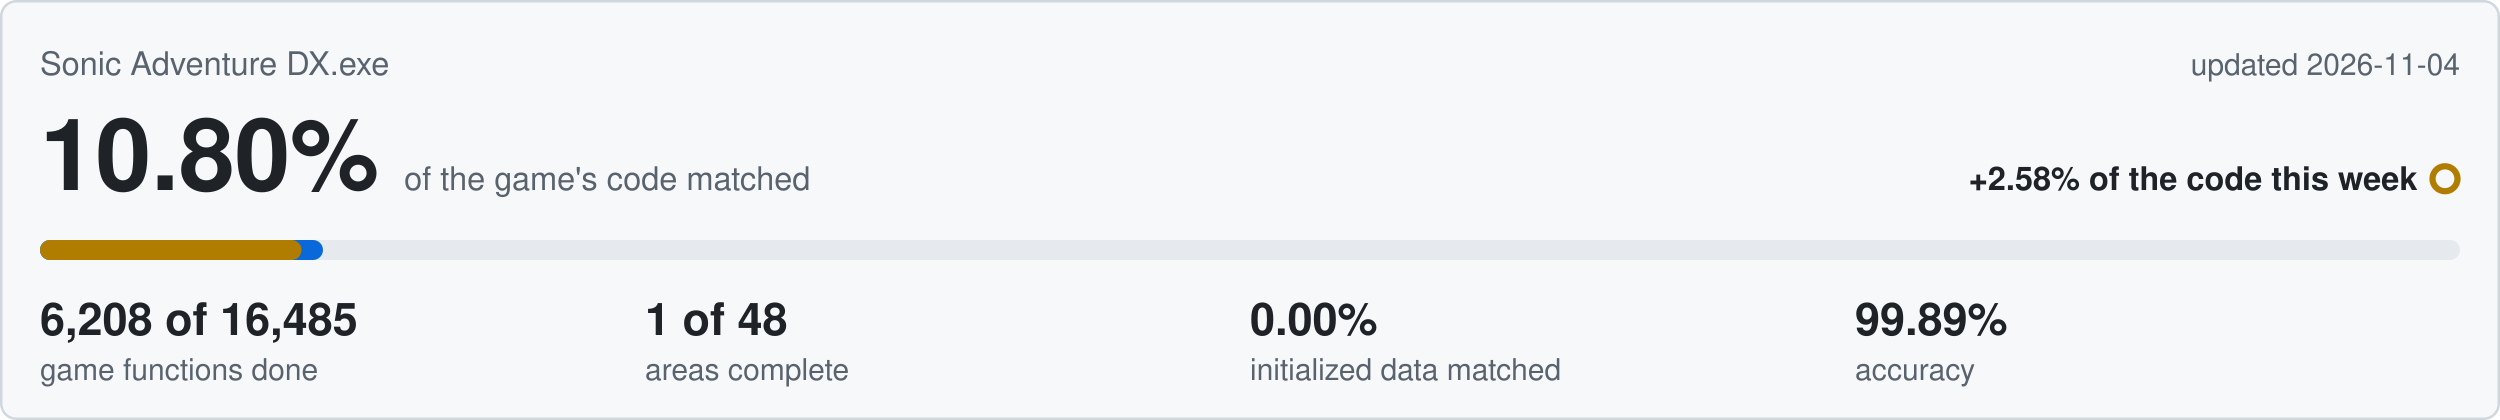
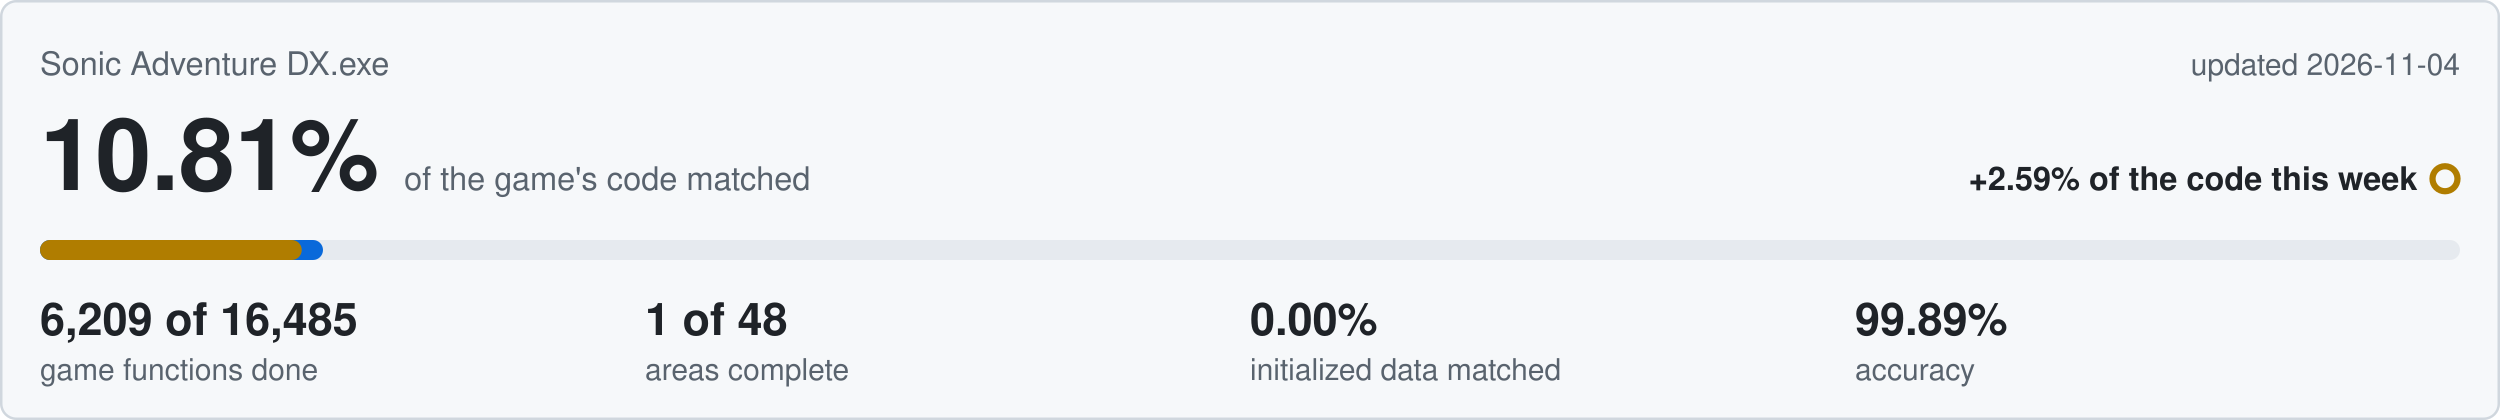
<svg xmlns="http://www.w3.org/2000/svg" viewBox="0 0 1000 168" width="1000" height="168">
  <rect x="0.5" y="0.5" width="999" height="167" rx="6" fill="#f6f8fa" stroke="#d0d7de" />
  <text x="16" y="30" font-family="Segoe UI,Helvetica,Arial,sans-serif" font-size="13" fill="#59636e">Sonic Adventure DX.exe</text>
  <text x="984" y="30" text-anchor="end" font-family="Segoe UI,Helvetica,Arial,sans-serif" font-size="12" fill="#59636e">updated 2026-11-04</text>
-   <text x="16" y="76" font-family="Segoe UI,Helvetica,Arial,sans-serif" font-size="40" font-weight="600" fill="#1f2328">10.80%<tspan dx="10" font-size="13" font-weight="400" fill="#59636e">of the game's code matched</tspan>
+   <text x="16" y="76" font-family="Segoe UI,Helvetica,Arial,sans-serif" font-size="40" font-weight="600" fill="#1f2328">10.81%<tspan dx="10" font-size="13" font-weight="400" fill="#59636e">of the game's code matched</tspan>
  </text>
-   <text x="967" y="76" text-anchor="end" font-family="Segoe UI,Helvetica,Arial,sans-serif" font-size="13" font-weight="600" fill="#1f2328">+2.58% of the code this week</text>
+   <text x="967" y="76" text-anchor="end" font-family="Segoe UI,Helvetica,Arial,sans-serif" font-size="13" font-weight="600" fill="#1f2328">+2.59% of the code this week</text>
  <circle cx="978" cy="71.5" r="5" fill="none" stroke="#b07d00" stroke-width="2.5" />
  <rect x="16" y="96" width="968" height="8" rx="4" fill="#e6eaef" />
  <rect x="16" y="96" width="113.2" height="8" rx="4" fill="#0969da" />
-   <rect x="16" y="96" width="104.6" height="8" rx="4" fill="#b07d00" />
-   <text x="16" y="134" font-family="Segoe UI,Helvetica,Arial,sans-serif" font-size="18" font-weight="600" fill="#1f2328">6,208 of 16,485</text>
+   <rect x="16" y="96" width="104.7" height="8" rx="4" fill="#b07d00" />
+   <text x="16" y="134" font-family="Segoe UI,Helvetica,Arial,sans-serif" font-size="18" font-weight="600" fill="#1f2328">6,209 of 16,485</text>
  <text x="16" y="152" font-family="Segoe UI,Helvetica,Arial,sans-serif" font-size="12" fill="#59636e">game functions done</text>
  <text x="258" y="134" font-family="Segoe UI,Helvetica,Arial,sans-serif" font-size="18" font-weight="600" fill="#1f2328">1 of 48</text>
  <text x="258" y="152" font-family="Segoe UI,Helvetica,Arial,sans-serif" font-size="12" fill="#59636e">areas complete</text>
  <text x="500" y="134" font-family="Segoe UI,Helvetica,Arial,sans-serif" font-size="18" font-weight="600" fill="#1f2328">0.00%</text>
  <text x="500" y="152" font-family="Segoe UI,Helvetica,Arial,sans-serif" font-size="12" fill="#59636e">initialized data matched</text>
  <text x="742" y="134" font-family="Segoe UI,Helvetica,Arial,sans-serif" font-size="18" font-weight="600" fill="#1f2328">99.89%</text>
  <text x="742" y="152" font-family="Segoe UI,Helvetica,Arial,sans-serif" font-size="12" fill="#59636e">accuracy</text>
</svg>
